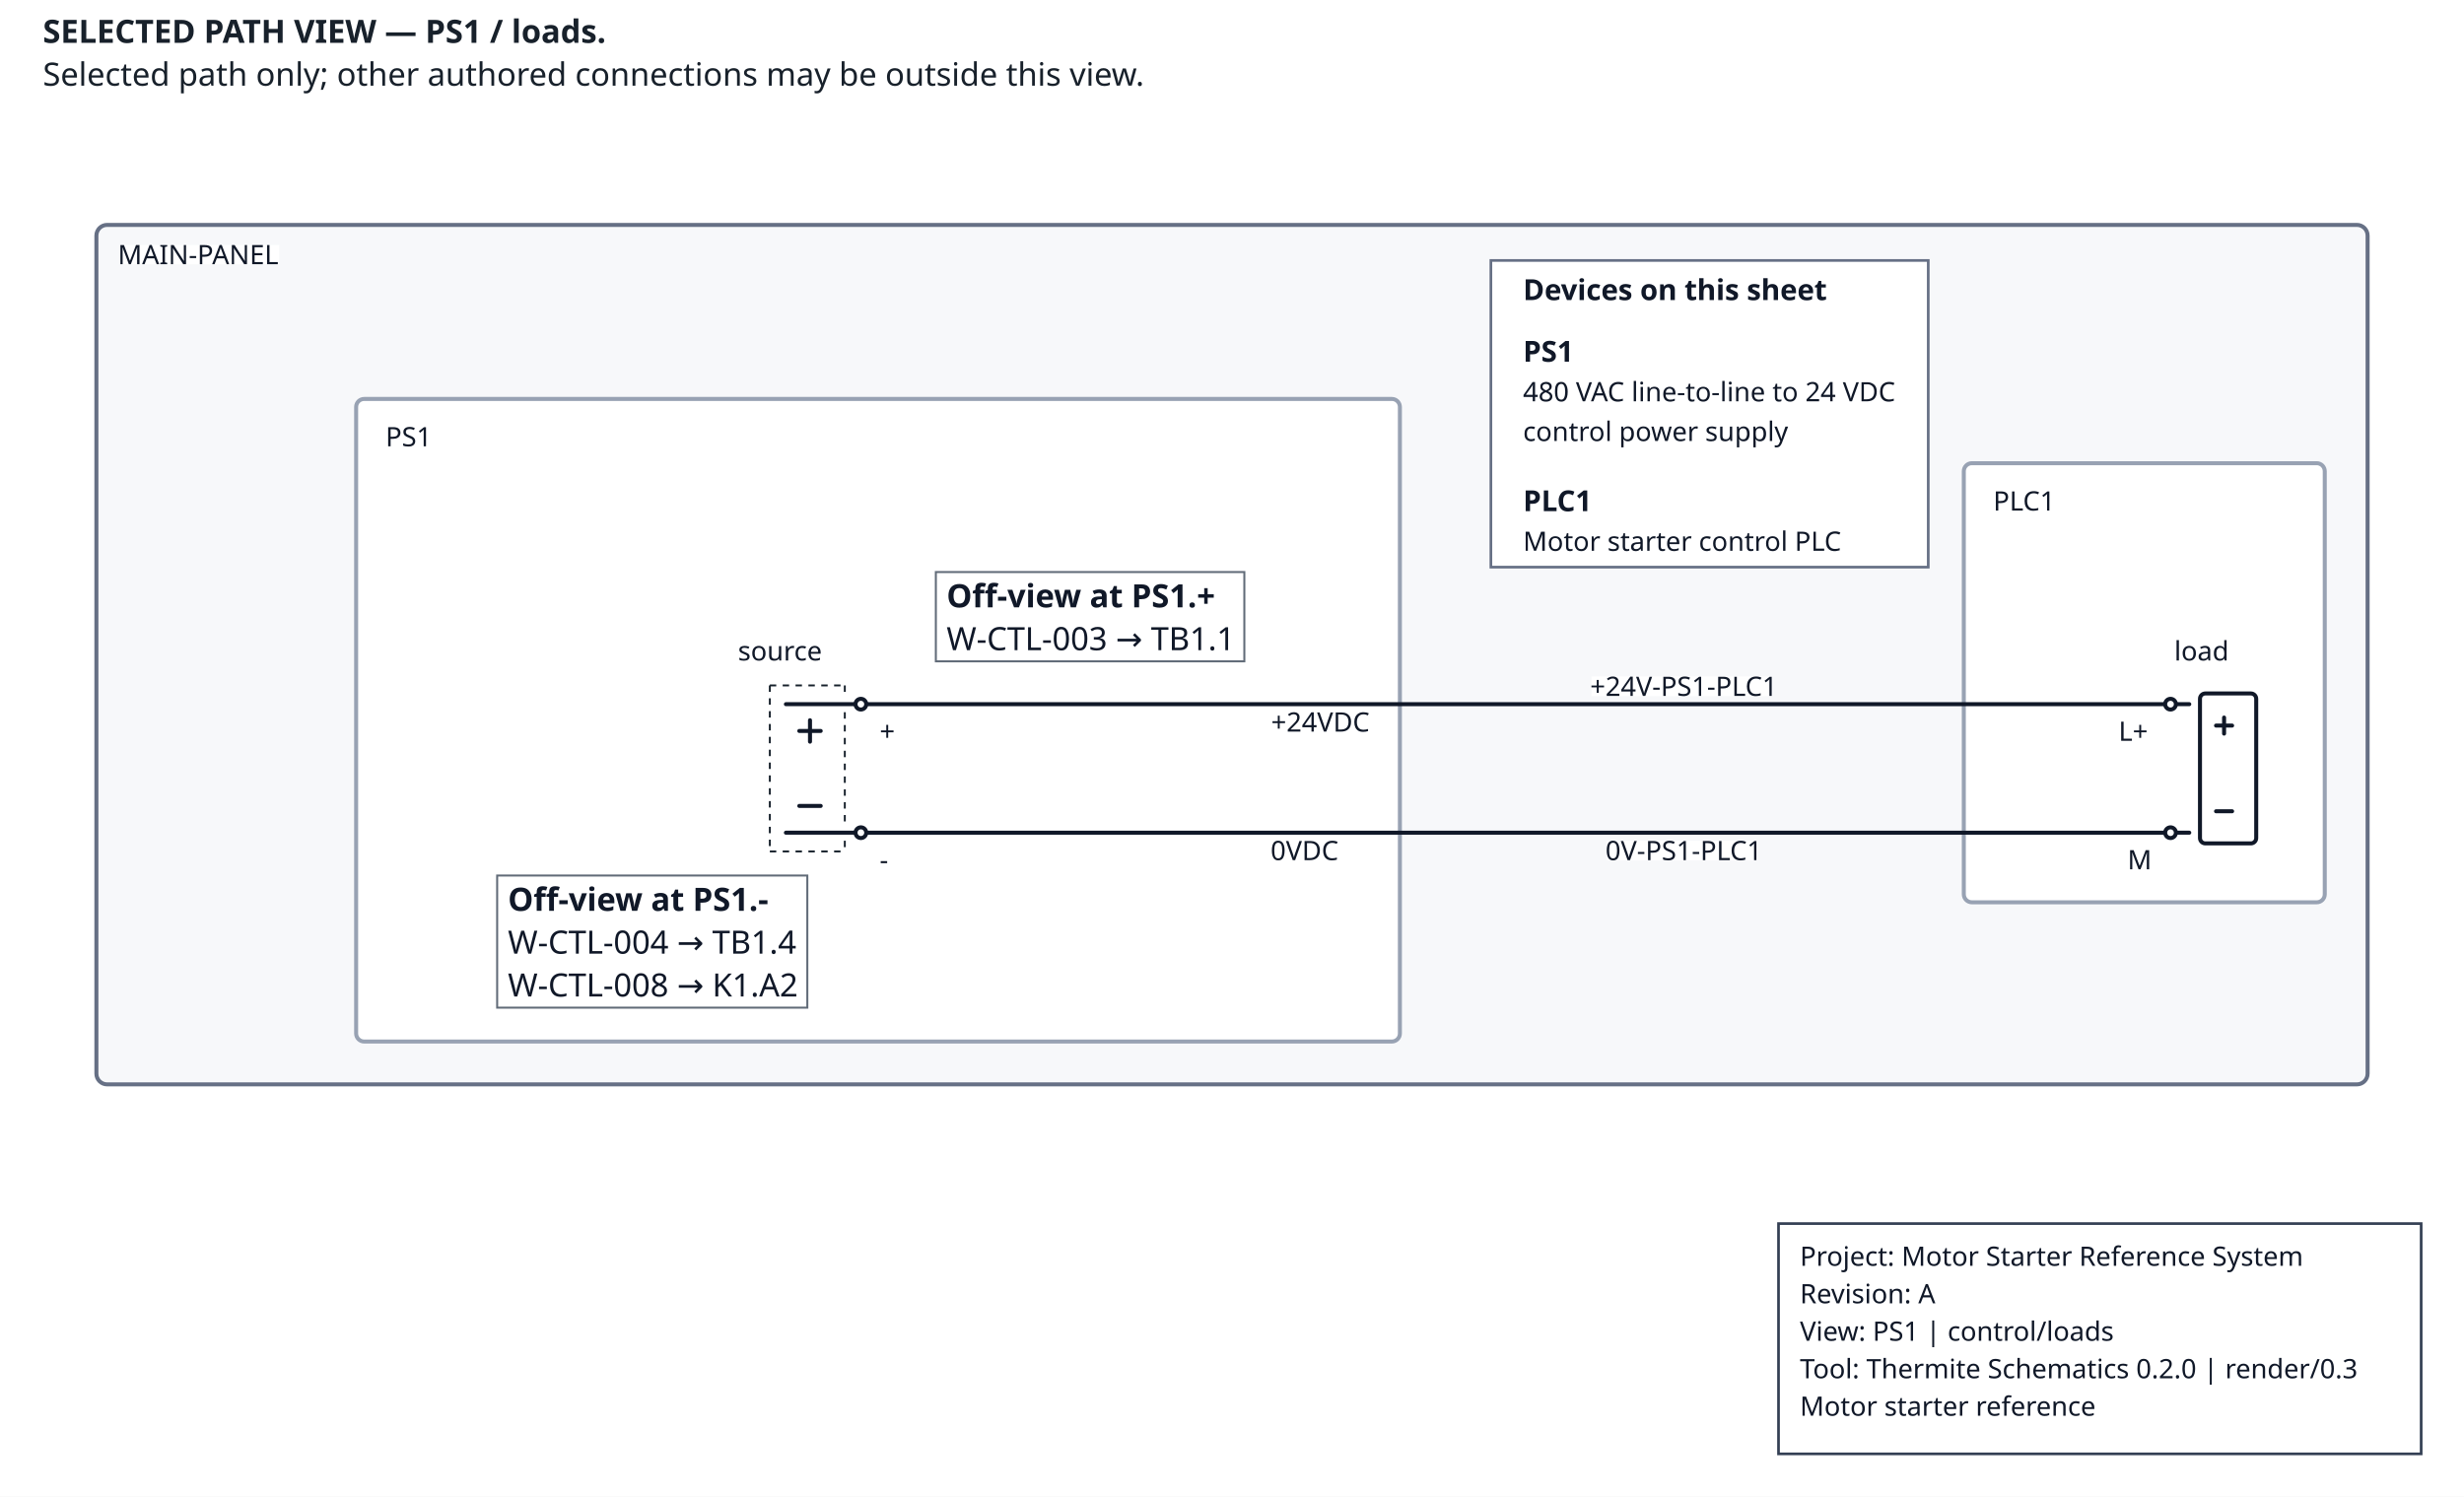
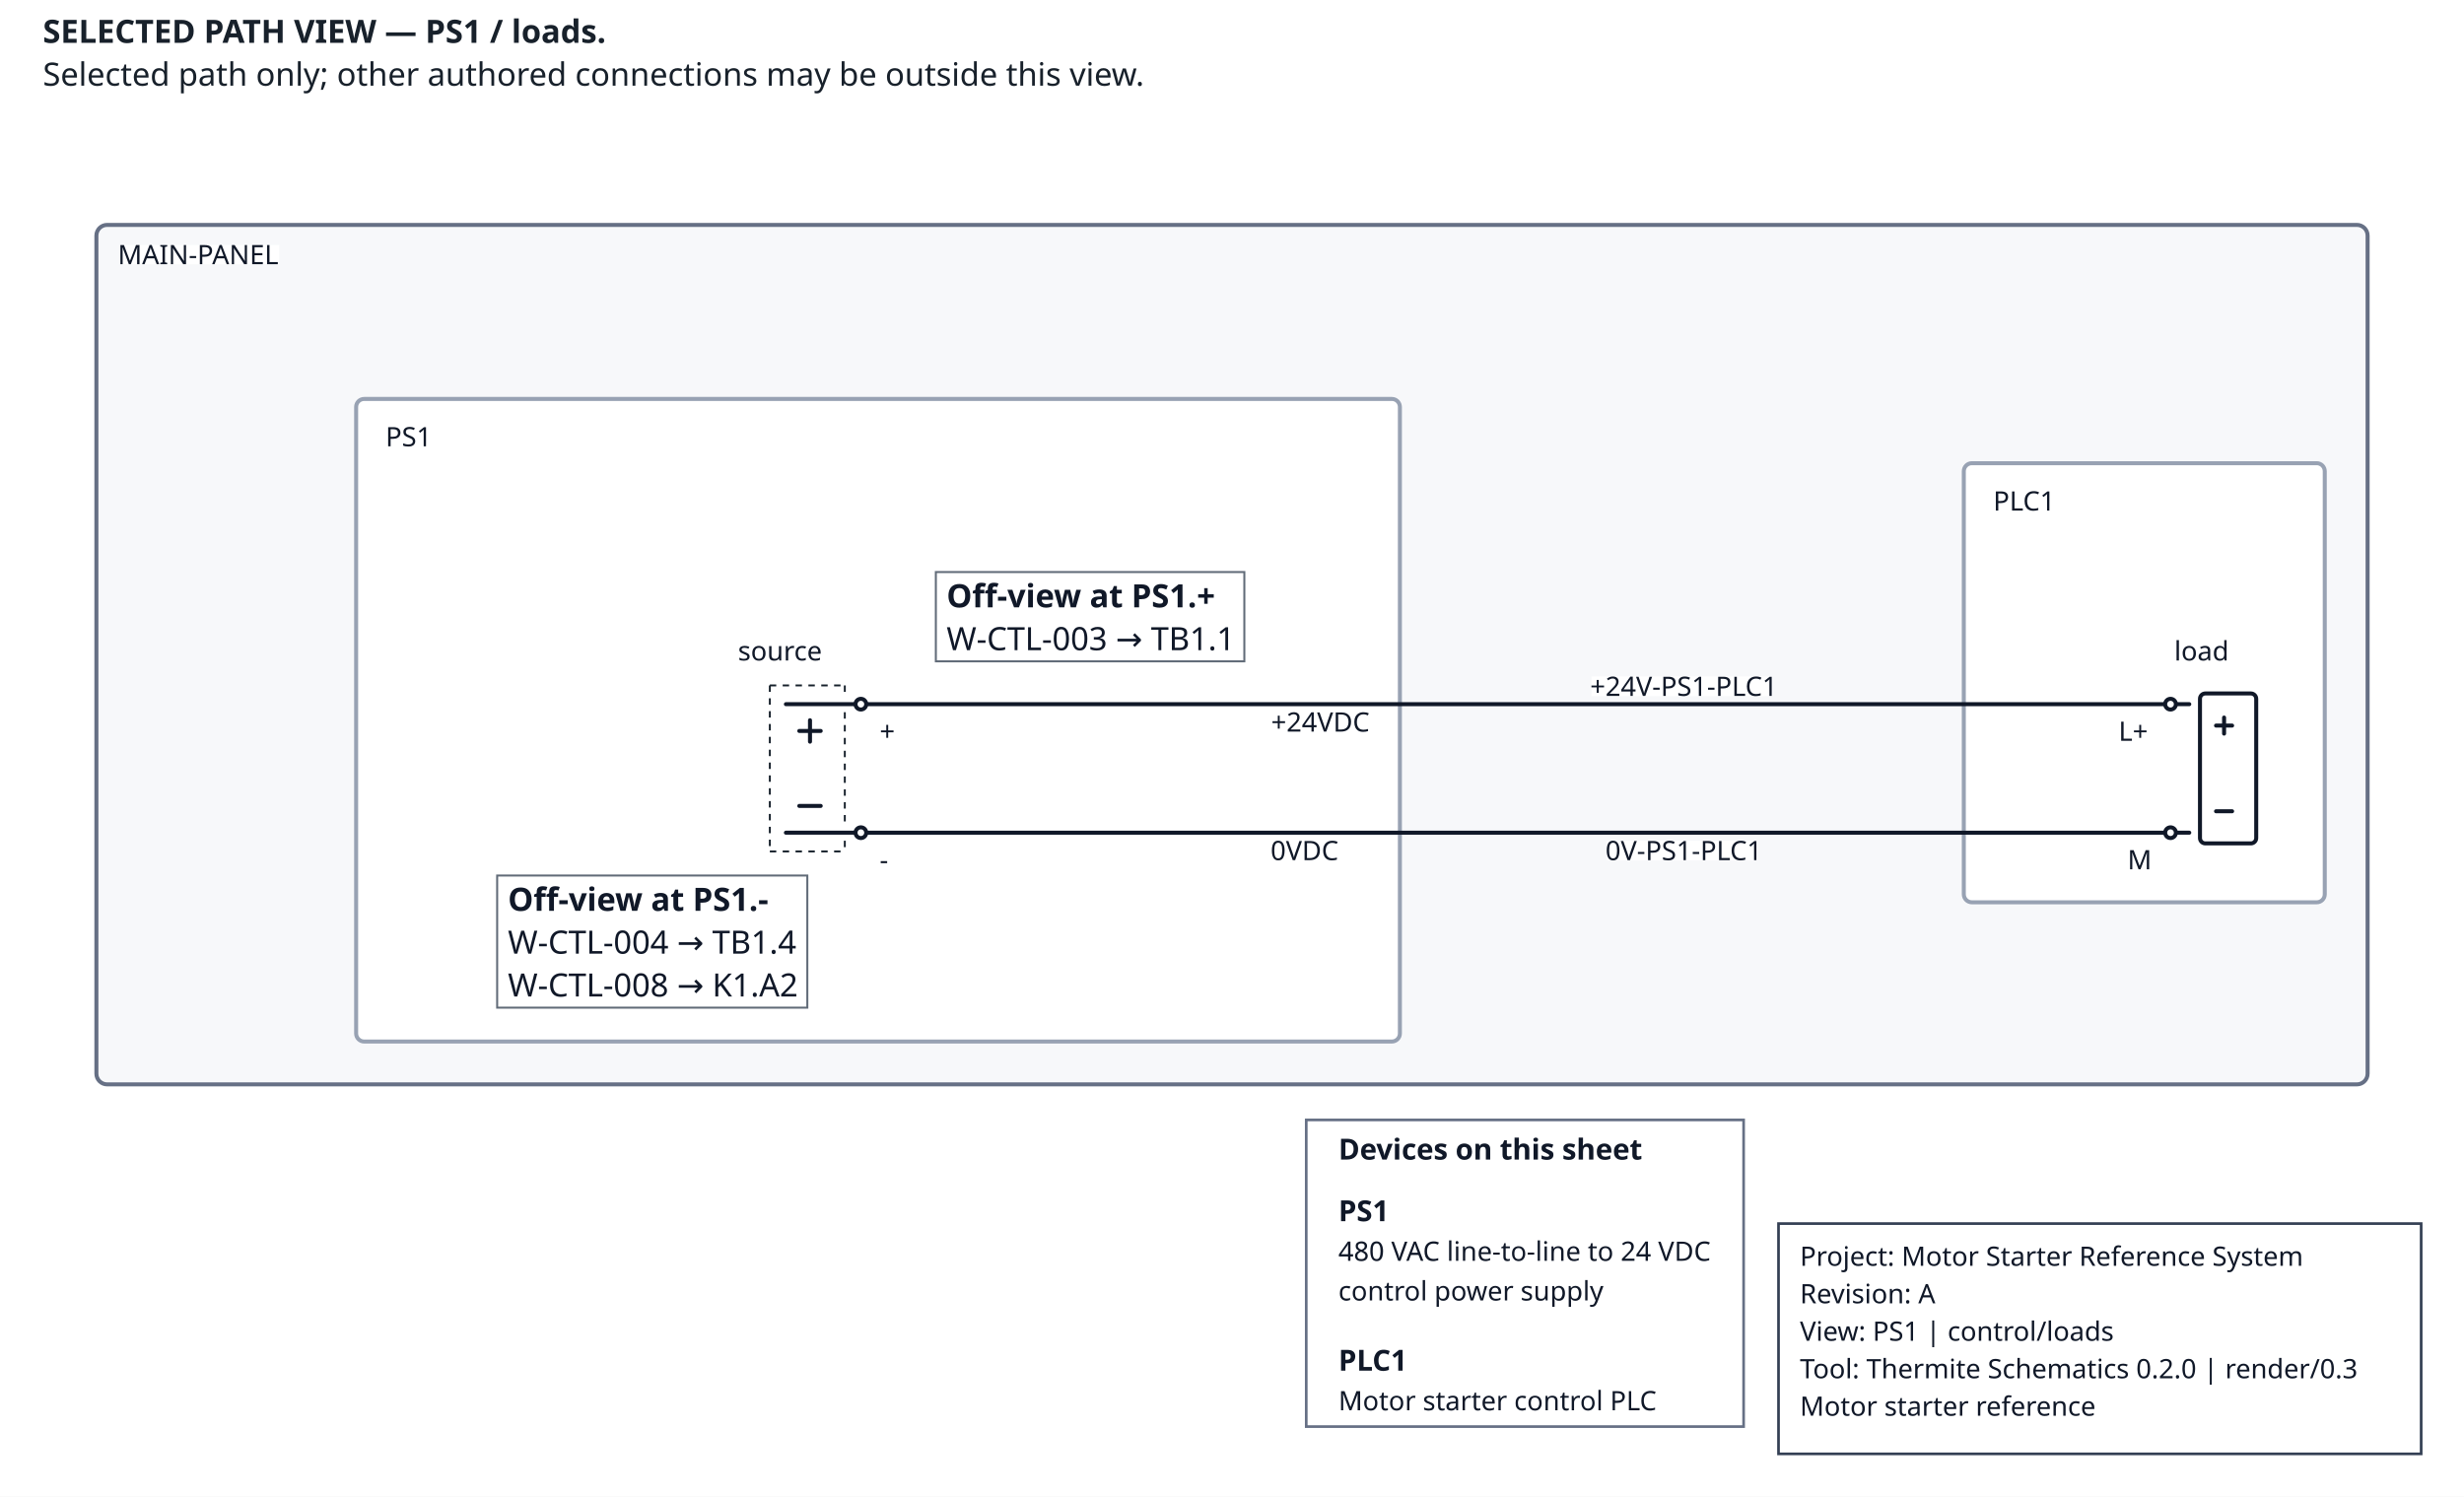
<svg xmlns="http://www.w3.org/2000/svg" version="1.1" viewBox="0 0 920.2 559" width="920.2" height="559" role="img" aria-label="loads schematic: PS1" data-project-name="Motor Starter Reference System" data-project-revision="A" data-tool-version="0.2.0" data-view-format="schematic-view/0.2" data-view-family="control" data-view-intent="loads" data-view-flow="left-to-right" data-renderer-version="render/0.3" data-symbol-catalog-version="ais-symbols/0.3" data-layout-config-version="elk-layered/0.4+elkjs-0.12.0" data-root-device-uid="33a15867-296b-40e4-a56b-15282f131b4c">
  <style>.location-frame{fill:#f7f8fa;stroke:#667085;stroke-width:1.5}.device-frame{fill:#fff;stroke:#98a2b3;stroke-width:1.5}.net-path{fill:none;stroke:#101828;stroke-width:1.5;stroke-linecap:square;stroke-linejoin:miter}.boundary-path{fill:none;stroke:#475467;stroke-width:1.5;stroke-linecap:square;stroke-linejoin:miter}.symbol-body,.symbol-operator,.symbol-actuator,.symbol-annotation{fill:none;stroke:#101828;stroke-width:1.5;stroke-linecap:round;stroke-linejoin:round}.symbol-terminal{fill:#fff;stroke:#101828;stroke-width:1.5}.terminal-marker{fill:#fff;stroke:#101828;stroke-width:1.5}.junction-dot{fill:#101828;stroke:none}.label-background{fill:#fff;stroke:none}.label-text{fill:#101828;stroke:none}</style>
  <defs>
    <clipPath id="clip-005b0022006c006100620065006c0022002c00220064006500760069006300650022002c0022005b005c0022006400650076006900630065005c0022002c005c002200380031003100340038006100640033002d0038006300300033002d0034006300380064002d0038006300370030002d003600620033003300620062003300620030003200360036005c0022005d0022002c00220064006500760069006300650022005d" clipPathUnits="userSpaceOnUse">
      <rect width="32.157" height="15.357" x="740.722" y="132.322" />
    </clipPath>
    <clipPath id="clip-005b0022006c006100620065006c0022002c00220064006500760069006300650022002c0022005b005c0022006400650076006900630065005c0022002c005c002200330033006100310035003800360037002d0032003900360062002d0034003000650034002d0061003500360062002d003100350032003800320066003100330031006200340063005c0022005d0022002c00220064006500760069006300650022005d" clipPathUnits="userSpaceOnUse">
      <rect width="25.957" height="15.357" x="140.322" y="108.322" />
    </clipPath>
    <clipPath id="clip-005b0022006c006100620065006c0022002c002200650064006700650022002c0022005b005c00220077006900720065005c0022002c005c002200350062003700300064003700650063002d0031006100380066002d0034006400350033002d0061003600300062002d006500300037003700610038006600660062003100300064005c0022005d0022002c00220063006f006e0064007500630074006f00720022005d" clipPathUnits="userSpaceOnUse">
      <rect width="87.957" height="15.357" x="584.122" y="197.322" />
    </clipPath>
    <clipPath id="clip-005b0022006c006100620065006c0022002c002200650064006700650022002c0022005b005c00220077006900720065005c0022002c005c002200350062003700300064003700650063002d0031006100380066002d0034006400350033002d0061003600300062002d006500300037003700610038006600660062003100300064005c0022005d0022002c0022006e006500740022005d" clipPathUnits="userSpaceOnUse">
      <rect width="44.557" height="15.357" x="470.922" y="217.322" />
    </clipPath>
    <clipPath id="clip-005b0022006c006100620065006c0022002c002200650064006700650022002c0022005b005c00220077006900720065005c0022002c005c002200300030006600380066006400650036002d0035003500610064002d0034006200380032002d0038006200660062002d006100630033006100300032003600380031003600310061005c0022005d0022002c00220063006f006e0064007500630074006f00720022005d" clipPathUnits="userSpaceOnUse">
      <rect width="75.557" height="15.357" x="590.322" y="265.322" />
    </clipPath>
    <clipPath id="clip-005b0022006c006100620065006c0022002c002200650064006700650022002c0022005b005c00220077006900720065005c0022002c005c002200300030006600380066006400650036002d0035003500610064002d0034006200380032002d0038006200660062002d006100630033006100300032003600380031003600310061005c0022005d0022002c0022006e006500740022005d" clipPathUnits="userSpaceOnUse">
      <rect width="32.157" height="15.357" x="470.922" y="265.322" />
    </clipPath>
    <clipPath id="clip-005b0022006c006100620065006c0022002c0022006c006f0063006100740069006f006e0022002c0022005b005c0022006c006f0063006100740069006f006e005c0022002c005c00220061007500740068006f007200650064005c0022002c005c0022004d00410049004e002d00500041004e0045004c005c0022005d0022002c0022006c006f0063006100740069006f006e0022005d" clipPathUnits="userSpaceOnUse">
      <rect width="69.357" height="15.357" x="40.322" y="40.322" />
    </clipPath>
    <clipPath id="clip-005b0022006c006100620065006c0022002c00220070006f007200740022002c0022005b005c00220070006f00720074005c0022002c005c0022005b005c005c005c002200660075006e006300740069006f006e005c005c005c0022002c005c005c005c002200380031003100340038006100640033002d0038006300300033002d0034006300380064002d0038006300370030002d003600620033003300620062003300620030003200360036005c005c005c0022002c005c005c005c00220073007500700070006c0079005c005c005c0022005d005c0022002c005c00220070006f007300690074006900760065005c0022005d0022002c0022007400650072006d0069006e0061006c0022005d" clipPathUnits="userSpaceOnUse">
      <rect width="19.757" height="15.357" x="787.522" y="218.322" />
    </clipPath>
    <clipPath id="clip-005b0022006c006100620065006c0022002c00220070006f007200740022002c0022005b005c00220070006f00720074005c0022002c005c0022005b005c005c005c002200660075006e006300740069006f006e005c005c005c0022002c005c005c005c002200380031003100340038006100640033002d0038006300300033002d0034006300380064002d0038006300370030002d003600620033003300620062003300620030003200360036005c005c005c0022002c005c005c005c00220073007500700070006c0079005c005c005c0022005d005c0022002c005c002200720065007400750072006e005c0022005d0022002c0022007400650072006d0069006e0061006c0022005d" clipPathUnits="userSpaceOnUse">
      <rect width="16.427" height="15.357" x="790.852" y="266.322" />
    </clipPath>
    <clipPath id="clip-005b0022006c006100620065006c0022002c00220070006f007200740022002c0022005b005c00220070006f00720074005c0022002c005c0022005b005c005c005c002200660075006e006300740069006f006e005c005c005c0022002c005c005c005c002200330033006100310035003800360037002d0032003900360062002d0034003000650034002d0061003500360062002d003100350032003800320066003100330031006200340063005c005c005c0022002c005c005c005c002200640063005f006f00750074007000750074005c005c005c0022005d005c0022002c005c00220070006f007300690074006900760065005c0022005d0022002c0022007400650072006d0069006e0061006c0022005d" clipPathUnits="userSpaceOnUse">
      <rect width="13.557" height="15.357" x="324.822" y="218.322" />
    </clipPath>
    <clipPath id="clip-005b0022006c006100620065006c0022002c00220070006f007200740022002c0022005b005c00220070006f00720074005c0022002c005c0022005b005c005c005c002200660075006e006300740069006f006e005c005c005c0022002c005c005c005c002200330033006100310035003800360037002d0032003900360062002d0034003000650034002d0061003500360062002d003100350032003800320066003100330031006200340063005c005c005c0022002c005c005c005c002200640063005f006f00750074007000750074005c005c005c0022005d005c0022002c005c002200720065007400750072006e005c0022005d0022002c0022007400650072006d0069006e0061006c0022005d" clipPathUnits="userSpaceOnUse">
      <rect width="13.557" height="15.357" x="324.822" y="266.322" />
    </clipPath>
    <clipPath id="clip-005b0022006c006100620065006c0022002c002200730079006d0062006f006c0022002c0022005b005c002200660075006e006300740069006f006e005c0022002c005c002200380031003100340038006100640033002d0038006300300033002d0034006300380064002d0038006300370030002d003600620033003300620062003300620030003200360036005c0022002c005c00220073007500700070006c0079005c0022005d0022002c002200660075006e006300740069006f006e0022005d" clipPathUnits="userSpaceOnUse">
      <rect width="44.557" height="15.357" x="808.322" y="188.322" />
    </clipPath>
    <clipPath id="clip-005b0022006c006100620065006c0022002c002200730079006d0062006f006c0022002c0022005b005c002200660075006e006300740069006f006e005c0022002c005c002200330033006100310035003800360037002d0032003900360062002d0034003000650034002d0061003500360062002d003100350032003800320066003100330031006200340063005c0022002c005c002200640063005f006f00750074007000750074005c0022005d0022002c002200660075006e006300740069006f006e0022005d" clipPathUnits="userSpaceOnUse">
      <rect width="63.157" height="15.357" x="271.922" y="188.322" />
    </clipPath>
  </defs>
  <rect width="920.2" height="559" class="canvas-background" x="0" y="0" fill="#ffffff" />
  <g class="selected-view-notice" data-selected-view-notice="true">
    <text x="16" y="16" fill="#18212b" font-family="Thermite Sans, Thermite Math, sans-serif" font-size="12" font-weight="700">SELECTED PATH VIEW — PS1 / loads.</text>
    <text x="16" y="32" fill="#18212b" font-family="Thermite Sans, Thermite Math, sans-serif" font-size="12">Selected path only; other authored connections may be outside this view.</text>
  </g>
  <g transform="translate(0 48)">
    <g id="location-0061007500740068006f007200650064--004d00410049004e002d00500041004e0045004c" class="location-group" data-location="MAIN-PANEL">
      <rect width="848.2" height="321" class="location-frame" x="36" y="36" rx="4" ry="4" />
    </g>
    <g id="device-00330033006100310035003800360037002d0032003900360062002d0034003000650034002d0061003500360062002d003100350032003800320066003100330031006200340063" class="device-group" data-location="MAIN-PANEL" data-device-uid="33a15867-296b-40e4-a56b-15282f131b4c" data-designation="PS1" data-type-id="core:psu-24vdc">
      <rect width="389.8" height="240" class="device-frame" x="133" y="101" rx="3" ry="3" />
    </g>
    <g id="device-00380031003100340038006100640033002d0038006300300033002d0034006300380064002d0038006300370030002d003600620033003300620062003300620030003200360036" class="device-group" data-location="MAIN-PANEL" data-device-uid="81148ad3-8c03-4c8d-8c70-6b33bb3b0266" data-designation="PLC1" data-type-id="core:plc-compact">
      <rect width="134.8" height="164" class="device-frame" x="733.4" y="125" rx="3" ry="3" />
    </g>
    <g id="net-006e00650074003a007300680061003200350036003a0033006400310033003700370036003100650035003800620034003400350065006400320036003700650030003900310066003000340063006100640037003800320061006300640063006500630032006600360061003900660037003600320035003900340035003300310034003700360064003500340032003000320061" class="net-group" data-net-id="net:sha256:3d137761e58b445ed267e091f04cad782acdcec2f6a9f762594531476d54202a" data-potential-uid="46be3efd-17b7-43ee-bb9d-a019c4fb2cdd" data-potential-name="+24VDC">
      <path id="wire-00350062003700300064003700650063002d0031006100380066002d0034006400350033002d0061003600300062002d006500300037003700610038006600660062003100300064" class="net-path wire-path" d="M 321.5 215 H 810.6" data-designation="W-CTL-001" data-net-id="net:sha256:3d137761e58b445ed267e091f04cad782acdcec2f6a9f762594531476d54202a" data-wire-uid="5b70d7ec-1a8f-4d53-a60b-e077a8ffb10d" data-edge-key="edge-005b002200770069007200650022002c002200350062003700300064003700650063002d0031006100380066002d0034006400350033002d0061003600300062002d0065003000370037006100380066006600620031003000640022005d" data-route-source-port-key="port-005b00220070006f007200740022002c0022005b005c002200660075006e006300740069006f006e005c0022002c005c002200330033006100310035003800360037002d0032003900360062002d0034003000650034002d0061003500360062002d003100350032003800320066003100330031006200340063005c0022002c005c002200640063005f006f00750074007000750074005c0022005d0022002c00220070006f0073006900740069007600650022005d" data-route-target-port-key="port-005b00220070006f007200740022002c0022005b005c002200660075006e006300740069006f006e005c0022002c005c002200380031003100340038006100640033002d0038006300300033002d0034006300380064002d0038006300370030002d003600620033003300620062003300620030003200360036005c0022002c005c00220073007500700070006c0079005c0022005d0022002c00220070006f0073006900740069007600650022005d" data-source-device-uid="81148ad3-8c03-4c8d-8c70-6b33bb3b0266" data-source-terminal-key="L+" data-target-device-uid="33a15867-296b-40e4-a56b-15282f131b4c" data-target-terminal-key="+" />
    </g>
    <g id="net-006e00650074003a007300680061003200350036003a0037003200610030003100350066003000380032003100360066003300380061003000360037006500660061003900640063006300350066003700360061006400320065006400390032003400360063006200350036003400660030003700640063006400320061006200610065006400340035003700630033003600360064" class="net-group" data-net-id="net:sha256:72a015f08216f38a067efa9dcc5f76ad2ed9246cb564f07dcd2abaed457c366d" data-potential-uid="aaccbc22-3208-42dd-ae26-54dce0250f8d" data-potential-name="0VDC">
      <path id="wire-00300030006600380066006400650036002d0035003500610064002d0034006200380032002d0038006200660062002d006100630033006100300032003600380031003600310061" class="net-path wire-path" d="M 321.5 263 H 810.6" data-designation="W-CTL-002" data-net-id="net:sha256:72a015f08216f38a067efa9dcc5f76ad2ed9246cb564f07dcd2abaed457c366d" data-wire-uid="00f8fde6-55ad-4b82-8bfb-ac3a0268161a" data-edge-key="edge-005b002200770069007200650022002c002200300030006600380066006400650036002d0035003500610064002d0034006200380032002d0038006200660062002d0061006300330061003000320036003800310036003100610022005d" data-route-source-port-key="port-005b00220070006f007200740022002c0022005b005c002200660075006e006300740069006f006e005c0022002c005c002200330033006100310035003800360037002d0032003900360062002d0034003000650034002d0061003500360062002d003100350032003800320066003100330031006200340063005c0022002c005c002200640063005f006f00750074007000750074005c0022005d0022002c002200720065007400750072006e0022005d" data-route-target-port-key="port-005b00220070006f007200740022002c0022005b005c002200660075006e006300740069006f006e005c0022002c005c002200380031003100340038006100640033002d0038006300300033002d0034006300380064002d0038006300370030002d003600620033003300620062003300620030003200360036005c0022002c005c00220073007500700070006c0079005c0022005d0022002c002200720065007400750072006e0022005d" data-source-device-uid="81148ad3-8c03-4c8d-8c70-6b33bb3b0266" data-source-terminal-key="M" data-target-device-uid="33a15867-296b-40e4-a56b-15282f131b4c" data-target-terminal-key="-" />
    </g>
    <g id="function-00330033006100310035003800360037002d0032003900360062002d0034003000650034002d0061003500360062002d003100350032003800320066003100330031006200340063--00640063005f006f00750074007000750074" class="symbol function-symbol source" transform="translate(285.5 207)" data-symbol-id="ais:power-source-dc" data-device-uid="33a15867-296b-40e4-a56b-15282f131b4c" data-function-key="dc_output">
      <line class="symbol-enclosure" x1="2" y1="1" x2="2" y2="63" fill="none" stroke="#17212b" stroke-width="0.72" stroke-dasharray="2.4 2.4" />
      <line class="symbol-enclosure" x1="30" y1="1" x2="30" y2="5" fill="none" stroke="#17212b" stroke-width="0.72" stroke-dasharray="2.4 2.4" />
      <line class="symbol-enclosure" x1="30" y1="11" x2="30" y2="53" fill="none" stroke="#17212b" stroke-width="0.72" stroke-dasharray="2.4 2.4" />
      <line class="symbol-enclosure" x1="30" y1="59" x2="30" y2="63" fill="none" stroke="#17212b" stroke-width="0.72" stroke-dasharray="2.4 2.4" />
      <line class="symbol-enclosure" x1="2" y1="1" x2="30" y2="1" fill="none" stroke="#17212b" stroke-width="0.72" stroke-dasharray="2.4 2.4" />
      <line class="symbol-enclosure" x1="2" y1="63" x2="30" y2="63" fill="none" stroke="#17212b" stroke-width="0.72" stroke-dasharray="2.4 2.4" />
      <line class="symbol-body" x1="8" y1="8" x2="36" y2="8" />
      <line class="symbol-body" x1="8" y1="56" x2="36" y2="56" />
      <line class="symbol-annotation" x1="13" y1="18" x2="21" y2="18" data-symbol-port-id="positive" data-symbol-qualifier="polarity" data-polarity="positive" />
      <line class="symbol-annotation" x1="17" y1="14" x2="17" y2="22" data-symbol-port-id="positive" data-symbol-qualifier="polarity" data-polarity="positive" />
      <line class="symbol-annotation" x1="13" y1="46" x2="21" y2="46" data-symbol-port-id="return" data-symbol-qualifier="polarity" data-polarity="negative" />
      <circle id="terminal-00330033006100310035003800360037002d0032003900360062002d0034003000650034002d0061003500360062002d003100350032003800320066003100330031006200340063--002b--0070006f007300690074006900760065" class="terminal-marker" cx="36" cy="8" r="2" data-symbol-port-id="positive" data-device-uid="33a15867-296b-40e4-a56b-15282f131b4c" data-designation="PS1" data-terminal-key="+" data-member-function-key="dc_output" data-net-id="net:sha256:3d137761e58b445ed267e091f04cad782acdcec2f6a9f762594531476d54202a" />
      <circle id="terminal-00330033006100310035003800360037002d0032003900360062002d0034003000650034002d0061003500360062002d003100350032003800320066003100330031006200340063--002d--00720065007400750072006e" class="terminal-marker" cx="36" cy="56" r="2" data-symbol-port-id="return" data-device-uid="33a15867-296b-40e4-a56b-15282f131b4c" data-designation="PS1" data-terminal-key="-" data-member-function-key="dc_output" data-net-id="net:sha256:72a015f08216f38a067efa9dcc5f76ad2ed9246cb564f07dcd2abaed457c366d" />
    </g>
    <g id="function-00380031003100340038006100640033002d0038006300300033002d0034006300380064002d0038006300370030002d003600620033003300620062003300620030003200360036--0073007500700070006c0079" class="symbol function-symbol load" transform="translate(810.6 207)" data-symbol-id="ais:dc-load" data-device-uid="81148ad3-8c03-4c8d-8c70-6b33bb3b0266" data-function-key="supply">
      <line class="symbol-body" x1="0" y1="8" x2="7" y2="8" />
      <line class="symbol-body" x1="0" y1="56" x2="7" y2="56" />
      <rect width="21" height="56" class="symbol-body" x="11" y="4" rx="2" ry="2" />
      <line class="symbol-annotation" x1="17" y1="16" x2="23" y2="16" data-symbol-port-id="positive" data-symbol-qualifier="polarity" data-polarity="positive" />
      <line class="symbol-annotation" x1="20" y1="13" x2="20" y2="19" data-symbol-port-id="positive" data-symbol-qualifier="polarity" data-polarity="positive" />
      <line class="symbol-annotation" x1="17" y1="48" x2="23" y2="48" data-symbol-port-id="return" data-symbol-qualifier="polarity" data-polarity="negative" />
      <circle id="terminal-00380031003100340038006100640033002d0038006300300033002d0034006300380064002d0038006300370030002d003600620033003300620062003300620030003200360036--004c002b--0070006f007300690074006900760065" class="terminal-marker" cx="0" cy="8" r="2" data-symbol-port-id="positive" data-device-uid="81148ad3-8c03-4c8d-8c70-6b33bb3b0266" data-designation="PLC1" data-terminal-key="L+" data-member-function-key="supply" data-net-id="net:sha256:3d137761e58b445ed267e091f04cad782acdcec2f6a9f762594531476d54202a" />
      <circle id="terminal-00380031003100340038006100640033002d0038006300300033002d0034006300380064002d0038006300370030002d003600620033003300620062003300620030003200360036--004d--00720065007400750072006e" class="terminal-marker" cx="0" cy="56" r="2" data-symbol-port-id="return" data-device-uid="81148ad3-8c03-4c8d-8c70-6b33bb3b0266" data-designation="PLC1" data-terminal-key="M" data-member-function-key="supply" data-net-id="net:sha256:72a015f08216f38a067efa9dcc5f76ad2ed9246cb564f07dcd2abaed457c366d" />
    </g>
    <rect width="20.19" height="7.34" class="label-background label-device" x="745.37" y="135.44" />
    <text class="label-text label-device" clip-path="url(#clip-005b0022006c006100620065006c0022002c00220064006500760069006300650022002c0022005b005c0022006400650076006900630065005c0022002c005c002200380031003100340038006100640033002d0038006300300033002d0034006300380064002d0038006300370030002d003600620033003300620062003300620030003200360036005c0022005d0022002c00220064006500760069006300650022005d)" x="744.4" y="142.68" font-family="Thermite Sans, Thermite Math, sans-serif" font-size="10" text-anchor="start" dominant-baseline="alphabetic" data-tag-block="81148ad3-8c03-4c8d-8c70-6b33bb3b0266" data-tag-key="PLC1" data-tag-kind="body" data-tag-owner-uid="81148ad3-8c03-4c8d-8c70-6b33bb3b0266">PLC1</text>
    <rect width="14.12" height="7.34" class="label-background label-device" x="144.97" y="111.44" />
    <text class="label-text label-device" clip-path="url(#clip-005b0022006c006100620065006c0022002c00220064006500760069006300650022002c0022005b005c0022006400650076006900630065005c0022002c005c002200330033006100310035003800360037002d0032003900360062002d0034003000650034002d0061003500360062002d003100350032003800320066003100330031006200340063005c0022005d0022002c00220064006500760069006300650022005d)" x="144" y="118.68" font-family="Thermite Sans, Thermite Math, sans-serif" font-size="10" text-anchor="start" dominant-baseline="alphabetic" data-tag-block="33a15867-296b-40e4-a56b-15282f131b4c" data-tag-key="PS1" data-tag-kind="body" data-tag-owner-uid="33a15867-296b-40e4-a56b-15282f131b4c">PS1</text>
    <rect width="67.52" height="7.34" class="label-background label-conductor" x="594.34" y="204.66" />
    <text class="label-text label-conductor" clip-path="url(#clip-005b0022006c006100620065006c0022002c002200650064006700650022002c0022005b005c00220077006900720065005c0022002c005c002200350062003700300064003700650063002d0031006100380066002d0034006400350033002d0061003600300062002d006500300037003700610038006600660062003100300064005c0022005d0022002c00220063006f006e0064007500630074006f00720022005d)" x="593.84" y="211.9" font-family="Thermite Sans, Thermite Math, sans-serif" font-size="10" text-anchor="start" dominant-baseline="alphabetic">+24V-PS1-PLC1</text>
    <rect width="35.97" height="7.34" class="label-background label-net" x="475.215" y="218" />
    <text class="label-text label-net" clip-path="url(#clip-005b0022006c006100620065006c0022002c002200650064006700650022002c0022005b005c00220077006900720065005c0022002c005c002200350062003700300064003700650063002d0031006100380066002d0034006400350033002d0061003600300062002d006500300037003700610038006600660062003100300064005c0022005d0022002c0022006e006500740022005d)" x="474.715" y="225.24" font-family="Thermite Sans, Thermite Math, sans-serif" font-size="10" text-anchor="start" dominant-baseline="alphabetic">+24VDC</text>
    <rect width="56.09" height="7.35" class="label-background label-conductor" x="600.055" y="266" />
    <text class="label-text label-conductor" clip-path="url(#clip-005b0022006c006100620065006c0022002c002200650064006700650022002c0022005b005c00220077006900720065005c0022002c005c002200300030006600380066006400650036002d0035003500610064002d0034006200380032002d0038006200660062002d006100630033006100300032003600380031003600310061005c0022005d0022002c00220063006f006e0064007500630074006f00720022005d)" x="599.565" y="273.25" font-family="Thermite Sans, Thermite Math, sans-serif" font-size="10" text-anchor="start" dominant-baseline="alphabetic">0V-PS1-PLC1</text>
    <rect width="24.017" height="7.35" class="label-background label-net" x="474.991" y="266" />
    <text class="label-text label-net" clip-path="url(#clip-005b0022006c006100620065006c0022002c002200650064006700650022002c0022005b005c00220077006900720065005c0022002c005c002200300030006600380066006400650036002d0035003500610064002d0034006200380032002d0038006200660062002d006100630033006100300032003600380031003600310061005c0022005d0022002c0022006e006500740022005d)" x="474.512" y="273.25" font-family="Thermite Sans, Thermite Math, sans-serif" font-size="10" text-anchor="start" dominant-baseline="alphabetic" textLength="24.8" lengthAdjust="spacingAndGlyphs">0VDC</text>
    <rect width="59.29" height="7.17" class="label-background label-location" x="44.97" y="43.51" />
    <text class="label-text label-location" clip-path="url(#clip-005b0022006c006100620065006c0022002c0022006c006f0063006100740069006f006e0022002c0022005b005c0022006c006f0063006100740069006f006e005c0022002c005c00220061007500740068006f007200650064005c0022002c005c0022004d00410049004e002d00500041004e0045004c005c0022005d0022002c0022006c006f0063006100740069006f006e0022005d)" x="44" y="50.68" font-family="Thermite Sans, Thermite Math, sans-serif" font-size="10" text-anchor="start" dominant-baseline="alphabetic">MAIN-PANEL</text>
    <rect width="9.47" height="7.14" class="label-background label-terminal" x="792.17" y="221.54" />
    <text class="label-text label-terminal" clip-path="url(#clip-005b0022006c006100620065006c0022002c00220070006f007200740022002c0022005b005c00220070006f00720074005c0022002c005c0022005b005c005c005c002200660075006e006300740069006f006e005c005c005c0022002c005c005c005c002200380031003100340038006100640033002d0038006300300033002d0034006300380064002d0038006300370030002d003600620033003300620062003300620030003200360036005c005c005c0022002c005c005c005c00220073007500700070006c0079005c005c005c0022005d005c0022002c005c00220070006f007300690074006900760065005c0022005d0022002c0022007400650072006d0069006e0061006c0022005d)" x="791.2" y="228.68" font-family="Thermite Sans, Thermite Math, sans-serif" font-size="10" text-anchor="start" dominant-baseline="alphabetic">L+</text>
    <rect width="7.13" height="7.14" class="label-background label-terminal" x="795.5" y="269.54" />
    <text class="label-text label-terminal" clip-path="url(#clip-005b0022006c006100620065006c0022002c00220070006f007200740022002c0022005b005c00220070006f00720074005c0022002c005c0022005b005c005c005c002200660075006e006300740069006f006e005c005c005c0022002c005c005c005c002200380031003100340038006100640033002d0038006300300033002d0034006300380064002d0038006300370030002d003600620033003300620062003300620030003200360036005c005c005c0022002c005c005c005c00220073007500700070006c0079005c005c005c0022005d005c0022002c005c002200720065007400750072006e005c0022005d0022002c0022007400650072006d0069006e0061006c0022005d)" x="794.53" y="276.68" font-family="Thermite Sans, Thermite Math, sans-serif" font-size="10" text-anchor="start" dominant-baseline="alphabetic">M</text>
    <rect width="4.7" height="4.84" class="label-background label-terminal" x="329" y="222.73" />
    <text class="label-text label-terminal" clip-path="url(#clip-005b0022006c006100620065006c0022002c00220070006f007200740022002c0022005b005c00220070006f00720074005c0022002c005c0022005b005c005c005c002200660075006e006300740069006f006e005c005c005c0022002c005c005c005c002200330033006100310035003800360037002d0032003900360062002d0034003000650034002d0061003500360062002d003100350032003800320066003100330031006200340063005c005c005c0022002c005c005c005c002200640063005f006f00750074007000750074005c005c005c0022005d005c0022002c005c00220070006f007300690074006900760065005c0022005d0022002c0022007400650072006d0069006e0061006c0022005d)" x="328.5" y="228.68" font-family="Thermite Sans, Thermite Math, sans-serif" font-size="10" text-anchor="start" dominant-baseline="alphabetic">+</text>
    <g class="off-view-annotation" data-off-view-conductors="[{&quot;kind&quot;:&quot;wire&quot;,&quot;uid&quot;:&quot;c3a0ee52-fbc4-4034-8d6a-ab9832e0f44c&quot;}]" data-off-view-terminal="PS1.+" data-off-view-terminal-id="{&quot;deviceUid&quot;:&quot;33a15867-296b-40e4-a56b-15282f131b4c&quot;,&quot;terminalKey&quot;:&quot;+&quot;}">
      <rect width="115.208" height="33.348" class="off-view-card" x="349.5" y="165.652" fill="none" stroke="#616b78" stroke-width="0.75" />
      <text class="off-view-heading" x="353.5" y="178.832" fill="#101828" font-family="Thermite Sans, Thermite Math, sans-serif" font-size="12" font-weight="700" data-tag-block="clip-005b0022006c006100620065006c0022002c00220070006f007200740022002c0022005b005c00220070006f00720074005c0022002c005c0022005b005c005c005c002200660075006e006300740069006f006e005c005c005c0022002c005c005c005c002200330033006100310035003800360037002d0032003900360062002d0034003000650034002d0061003500360062002d003100350032003800320066003100330031006200340063005c005c005c0022002c005c005c005c002200640063005f006f00750074007000750074005c005c005c0022005d005c0022002c005c00220070006f007300690074006900760065005c0022005d0022002c0022006f00660066002d00760069006500770022005d" data-tag-field="designation" data-tag-kind="reference" data-tag-owner-uid="33a15867-296b-40e4-a56b-15282f131b4c" data-tag-terminal-id="{&quot;deviceUid&quot;:&quot;33a15867-296b-40e4-a56b-15282f131b4c&quot;,&quot;terminalKey&quot;:&quot;+&quot;}">Off-view at PS1.+</text>
      <text class="off-view-row" x="353.5" y="194.832" fill="#101828" font-family="Thermite Sans, Thermite Math, sans-serif" font-size="12">W-CTL-003 → TB1.1</text>
    </g>
    <rect width="2.42" height="0.78" class="label-background label-terminal" x="328.9" y="273.61" />
    <text class="label-text label-terminal" clip-path="url(#clip-005b0022006c006100620065006c0022002c00220070006f007200740022002c0022005b005c00220070006f00720074005c0022002c005c0022005b005c005c005c002200660075006e006300740069006f006e005c005c005c0022002c005c005c005c002200330033006100310035003800360037002d0032003900360062002d0034003000650034002d0061003500360062002d003100350032003800320066003100330031006200340063005c005c005c0022002c005c005c005c002200640063005f006f00750074007000750074005c005c005c0022005d005c0022002c005c002200720065007400750072006e005c0022005d0022002c0022007400650072006d0069006e0061006c0022005d)" x="328.5" y="276.68" font-family="Thermite Sans, Thermite Math, sans-serif" font-size="10" text-anchor="start" dominant-baseline="alphabetic">-</text>
    <g class="off-view-annotation" data-off-view-conductors="[{&quot;kind&quot;:&quot;wire&quot;,&quot;uid&quot;:&quot;868a2ef8-ebb2-427b-92dd-3f521b339dd7&quot;},{&quot;kind&quot;:&quot;wire&quot;,&quot;uid&quot;:&quot;de231b10-b644-4aea-8d9d-16252196c3d3&quot;}]" data-off-view-terminal="PS1.-" data-off-view-terminal-id="{&quot;deviceUid&quot;:&quot;33a15867-296b-40e4-a56b-15282f131b4c&quot;,&quot;terminalKey&quot;:&quot;-&quot;}">
      <rect width="115.832" height="49.348" class="off-view-card" x="185.668" y="279" fill="none" stroke="#616b78" stroke-width="0.75" />
      <text class="off-view-heading" x="189.668" y="292.18" fill="#101828" font-family="Thermite Sans, Thermite Math, sans-serif" font-size="12" font-weight="700" data-tag-block="clip-005b0022006c006100620065006c0022002c00220070006f007200740022002c0022005b005c00220070006f00720074005c0022002c005c0022005b005c005c005c002200660075006e006300740069006f006e005c005c005c0022002c005c005c005c002200330033006100310035003800360037002d0032003900360062002d0034003000650034002d0061003500360062002d003100350032003800320066003100330031006200340063005c005c005c0022002c005c005c005c002200640063005f006f00750074007000750074005c005c005c0022005d005c0022002c005c002200720065007400750072006e005c0022005d0022002c0022006f00660066002d00760069006500770022005d" data-tag-field="designation" data-tag-kind="reference" data-tag-owner-uid="33a15867-296b-40e4-a56b-15282f131b4c" data-tag-terminal-id="{&quot;deviceUid&quot;:&quot;33a15867-296b-40e4-a56b-15282f131b4c&quot;,&quot;terminalKey&quot;:&quot;-&quot;}">Off-view at PS1.-</text>
      <text class="off-view-row" x="189.668" y="308.18" fill="#101828" font-family="Thermite Sans, Thermite Math, sans-serif" font-size="12">W-CTL-004 → TB1.4</text>
      <text class="off-view-row" x="189.668" y="324.18" fill="#101828" font-family="Thermite Sans, Thermite Math, sans-serif" font-size="12">W-CTL-008 → K1.A2</text>
    </g>
    <rect width="18.69" height="7.7" class="label-background label-function" x="812.85" y="191.08" />
    <text class="label-text label-function" clip-path="url(#clip-005b0022006c006100620065006c0022002c002200730079006d0062006f006c0022002c0022005b005c002200660075006e006300740069006f006e005c0022002c005c002200380031003100340038006100640033002d0038006300300033002d0034006300380064002d0038006300370030002d003600620033003300620062003300620030003200360036005c0022002c005c00220073007500700070006c0079005c0022005d0022002c002200660075006e006300740069006f006e0022005d)" x="812" y="198.68" font-family="Thermite Sans, Thermite Math, sans-serif" font-size="10" text-anchor="start" dominant-baseline="alphabetic">load</text>
    <rect width="30.57" height="5.56" class="label-background label-function" x="276.11" y="193.22" />
    <text class="label-text label-function" clip-path="url(#clip-005b0022006c006100620065006c0022002c002200730079006d0062006f006c0022002c0022005b005c002200660075006e006300740069006f006e005c0022002c005c002200330033006100310035003800360037002d0032003900360062002d0034003000650034002d0061003500360062002d003100350032003800320066003100330031006200340063005c0022002c005c002200640063005f006f00750074007000750074005c0022005d0022002c002200660075006e006300740069006f006e0022005d)" x="275.6" y="198.68" font-family="Thermite Sans, Thermite Math, sans-serif" font-size="10" text-anchor="start" dominant-baseline="alphabetic">source</text>
  </g>
  <g class="title-block">
    <rect width="240" height="86" class="title-block-panel" x="664.2" y="457" fill="#ffffff" stroke="#344054" />
    <text class="title-block-text" x="672.2" y="465" fill="#101828" font-family="Thermite Sans, Thermite Math, sans-serif" font-size="10" text-anchor="start" dominant-baseline="hanging">Project: Motor Starter Reference System</text>
    <text class="title-block-text" x="672.2" y="479" fill="#101828" font-family="Thermite Sans, Thermite Math, sans-serif" font-size="10" text-anchor="start" dominant-baseline="hanging">Revision: A</text>
    <text class="title-block-text" x="672.2" y="493" fill="#101828" font-family="Thermite Sans, Thermite Math, sans-serif" font-size="10" text-anchor="start" dominant-baseline="hanging">View: PS1 | control/loads</text>
    <text class="title-block-text" x="672.2" y="507" fill="#101828" font-family="Thermite Sans, Thermite Math, sans-serif" font-size="10" text-anchor="start" dominant-baseline="hanging">Tool: Thermite Schematics 0.2.0 | render/0.3</text>
    <text class="title-block-text" x="672.2" y="521" fill="#101828" font-family="Thermite Sans, Thermite Math, sans-serif" font-size="10" text-anchor="start" dominant-baseline="hanging">Motor starter reference</text>
  </g>
  <g data-device-legend="true" transform="scale(4)">
-     <rect class="device-legend-frame" x="139.195" y="24.32" width="40.835" height="28.635" fill="white" stroke="#667085" stroke-width="0.25" />
-     <text x="142.195" y="28.02" font-family="Thermite Sans, Thermite Math, sans-serif" font-size="2.7" font-weight="bold" fill="#101828">Devices on this sheet</text>
+     <rect class="device-legend-frame" x="121.957" y="104.57" width="40.835" height="28.635" fill="white" stroke="#667085" stroke-width="0.25" />
+     <text x="124.957" y="108.27" font-family="Thermite Sans, Thermite Math, sans-serif" font-size="2.7" font-weight="bold" fill="#101828">Devices on this sheet</text>
    <g data-device-legend-entry="true" data-tag-owner-uid="33a15867-296b-40e4-a56b-15282f131b4c" data-tag-kind="legend" data-tag-block="33a15867-296b-40e4-a56b-15282f131b4c" data-tag-key="PS1">
-       <text data-tag-row-start="0" data-tag-row-end="3" data-tag-owner-uid="33a15867-296b-40e4-a56b-15282f131b4c" data-tag-kind="legend" data-tag-block="33a15867-296b-40e4-a56b-15282f131b4c" data-tag-field="designation" data-tag-key="PS1" x="142.195" y="33.775" font-family="Thermite Sans, Thermite Math, sans-serif" font-size="2.7" font-weight="bold" fill="#101828" xml:space="preserve" style="white-space:pre">PS1</text>
-       <text data-tag-row-start="0" data-tag-row-end="31" data-tag-owner-uid="33a15867-296b-40e4-a56b-15282f131b4c" data-tag-kind="legend" data-tag-block="33a15867-296b-40e4-a56b-15282f131b4c" data-tag-field="description" data-tag-key="PS1" x="142.195" y="37.475" font-family="Thermite Sans, Thermite Math, sans-serif" font-size="2.5" font-weight="normal" fill="#101828" xml:space="preserve" style="white-space:pre">480 VAC line-to-line to 24 VDC</text>
-       <text data-tag-row-start="31" data-tag-row-end="51" data-tag-owner-uid="33a15867-296b-40e4-a56b-15282f131b4c" data-tag-kind="legend" data-tag-block="33a15867-296b-40e4-a56b-15282f131b4c" data-tag-field="description" data-tag-key="PS1" x="142.195" y="41.175" font-family="Thermite Sans, Thermite Math, sans-serif" font-size="2.5" font-weight="normal" fill="#101828" xml:space="preserve" style="white-space:pre">control power supply</text>
+       <text data-tag-row-start="0" data-tag-row-end="3" data-tag-owner-uid="33a15867-296b-40e4-a56b-15282f131b4c" data-tag-kind="legend" data-tag-block="33a15867-296b-40e4-a56b-15282f131b4c" data-tag-field="designation" data-tag-key="PS1" x="124.957" y="114.025" font-family="Thermite Sans, Thermite Math, sans-serif" font-size="2.7" font-weight="bold" fill="#101828" xml:space="preserve" style="white-space:pre">PS1</text>
+       <text data-tag-row-start="0" data-tag-row-end="31" data-tag-owner-uid="33a15867-296b-40e4-a56b-15282f131b4c" data-tag-kind="legend" data-tag-block="33a15867-296b-40e4-a56b-15282f131b4c" data-tag-field="description" data-tag-key="PS1" x="124.957" y="117.725" font-family="Thermite Sans, Thermite Math, sans-serif" font-size="2.5" font-weight="normal" fill="#101828" xml:space="preserve" style="white-space:pre">480 VAC line-to-line to 24 VDC</text>
+       <text data-tag-row-start="31" data-tag-row-end="51" data-tag-owner-uid="33a15867-296b-40e4-a56b-15282f131b4c" data-tag-kind="legend" data-tag-block="33a15867-296b-40e4-a56b-15282f131b4c" data-tag-field="description" data-tag-key="PS1" x="124.957" y="121.425" font-family="Thermite Sans, Thermite Math, sans-serif" font-size="2.5" font-weight="normal" fill="#101828" xml:space="preserve" style="white-space:pre">control power supply</text>
    </g>
    <g data-device-legend-entry="true" data-tag-owner-uid="81148ad3-8c03-4c8d-8c70-6b33bb3b0266" data-tag-kind="legend" data-tag-block="81148ad3-8c03-4c8d-8c70-6b33bb3b0266" data-tag-key="PLC1">
-       <text data-tag-row-start="0" data-tag-row-end="4" data-tag-owner-uid="81148ad3-8c03-4c8d-8c70-6b33bb3b0266" data-tag-kind="legend" data-tag-block="81148ad3-8c03-4c8d-8c70-6b33bb3b0266" data-tag-field="designation" data-tag-key="PLC1" x="142.195" y="47.73" font-family="Thermite Sans, Thermite Math, sans-serif" font-size="2.7" font-weight="bold" fill="#101828" xml:space="preserve" style="white-space:pre">PLC1</text>
-       <text data-tag-row-start="0" data-tag-row-end="25" data-tag-owner-uid="81148ad3-8c03-4c8d-8c70-6b33bb3b0266" data-tag-kind="legend" data-tag-block="81148ad3-8c03-4c8d-8c70-6b33bb3b0266" data-tag-field="description" data-tag-key="PLC1" x="142.195" y="51.43" font-family="Thermite Sans, Thermite Math, sans-serif" font-size="2.5" font-weight="normal" fill="#101828" xml:space="preserve" style="white-space:pre">Motor starter control PLC</text>
+       <text data-tag-row-start="0" data-tag-row-end="4" data-tag-owner-uid="81148ad3-8c03-4c8d-8c70-6b33bb3b0266" data-tag-kind="legend" data-tag-block="81148ad3-8c03-4c8d-8c70-6b33bb3b0266" data-tag-field="designation" data-tag-key="PLC1" x="124.957" y="127.98" font-family="Thermite Sans, Thermite Math, sans-serif" font-size="2.7" font-weight="bold" fill="#101828" xml:space="preserve" style="white-space:pre">PLC1</text>
+       <text data-tag-row-start="0" data-tag-row-end="25" data-tag-owner-uid="81148ad3-8c03-4c8d-8c70-6b33bb3b0266" data-tag-kind="legend" data-tag-block="81148ad3-8c03-4c8d-8c70-6b33bb3b0266" data-tag-field="description" data-tag-key="PLC1" x="124.957" y="131.68" font-family="Thermite Sans, Thermite Math, sans-serif" font-size="2.5" font-weight="normal" fill="#101828" xml:space="preserve" style="white-space:pre">Motor starter control PLC</text>
    </g>
  </g>
</svg>
